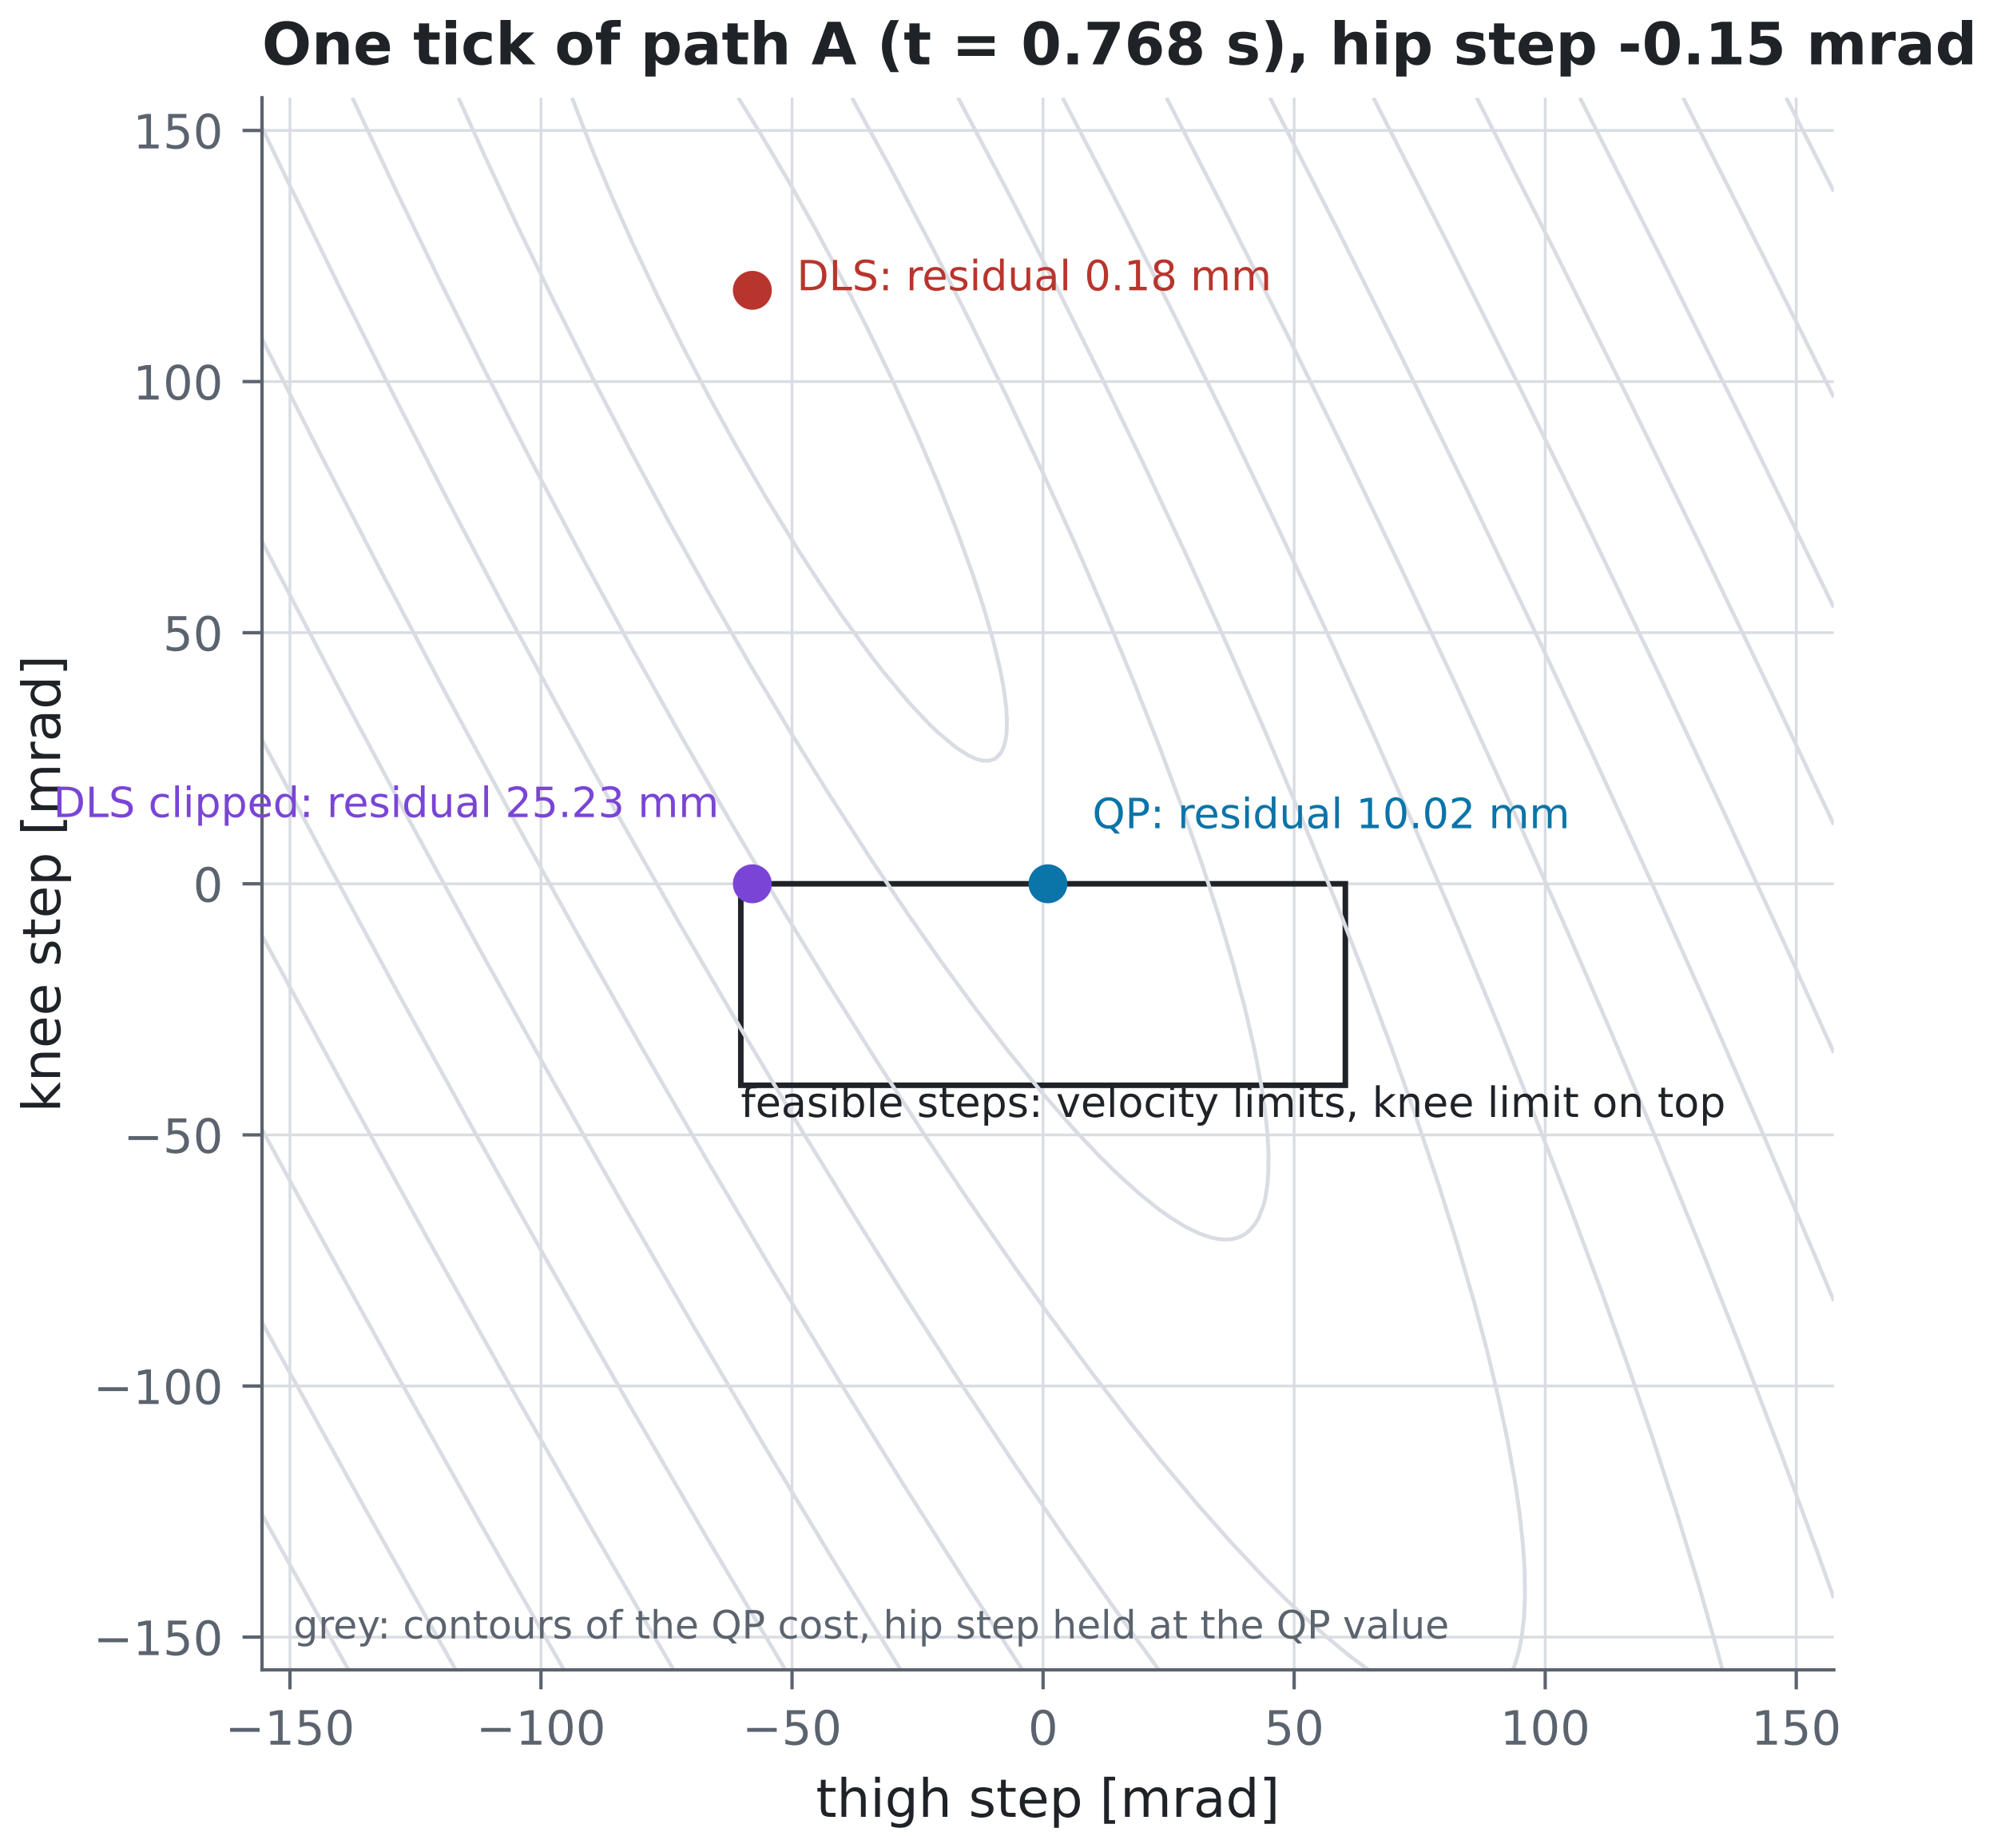
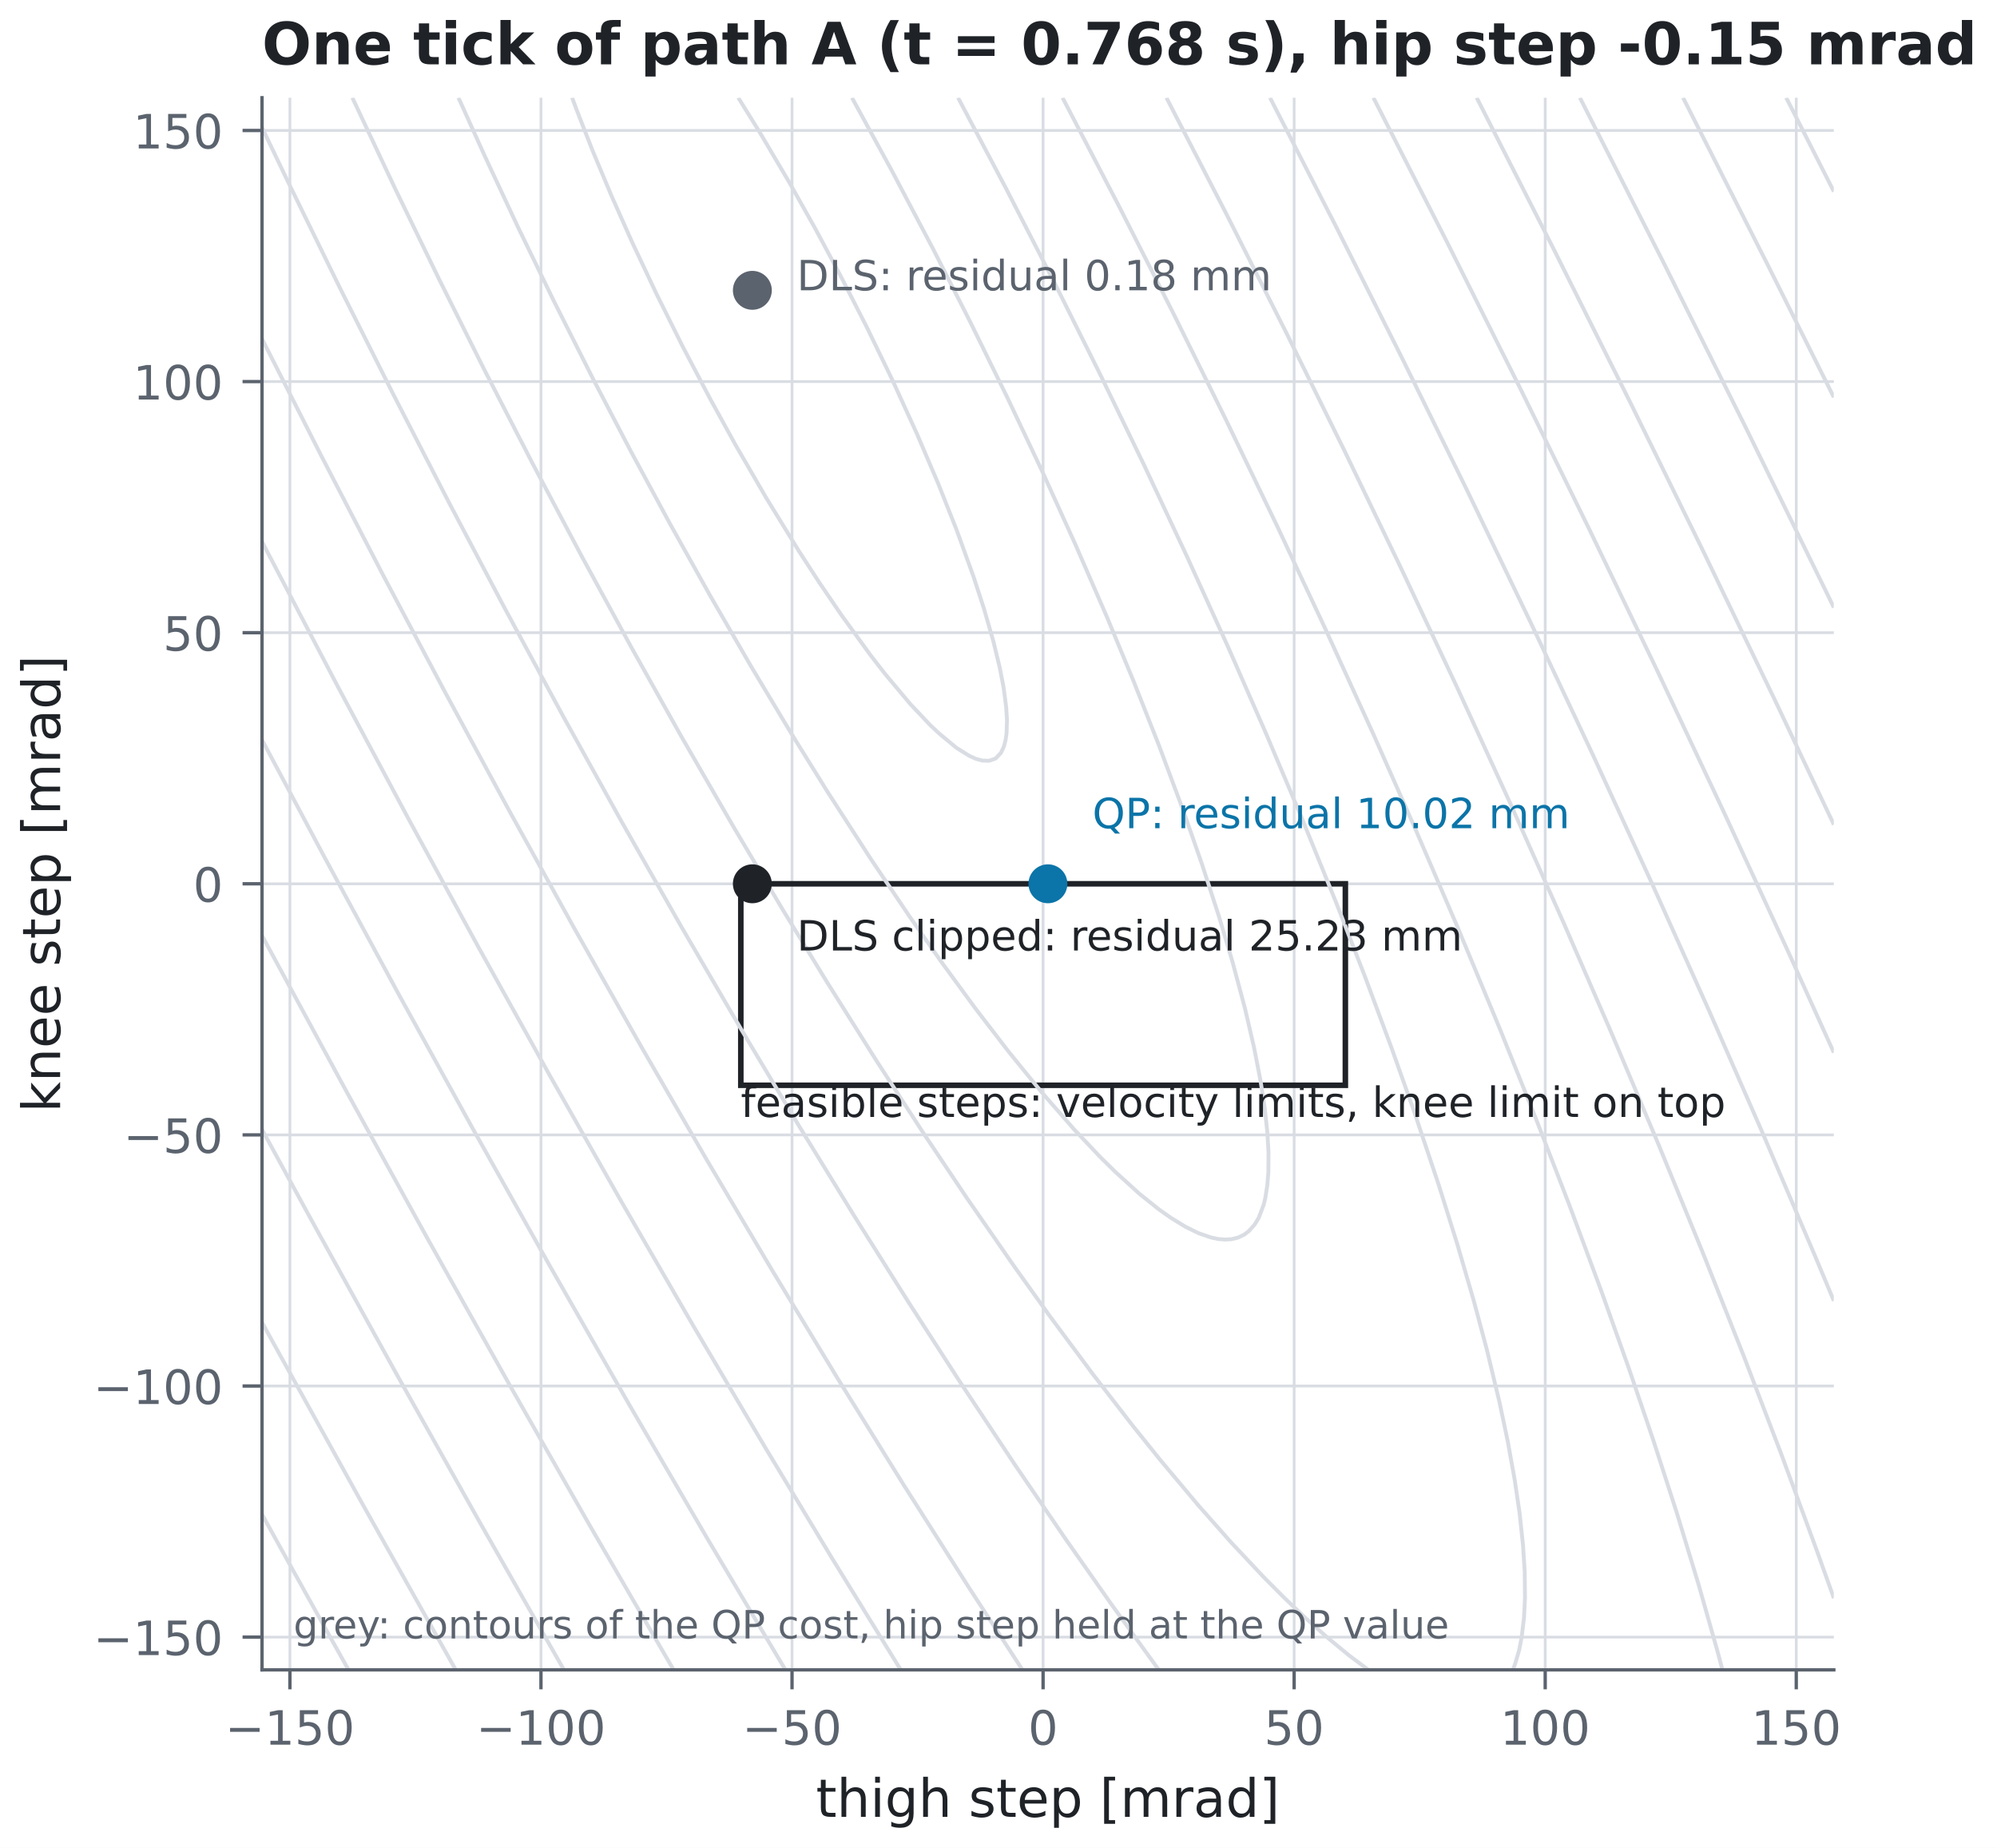
<svg xmlns="http://www.w3.org/2000/svg" xmlns:xlink="http://www.w3.org/1999/xlink" width="359.299pt" height="332.4pt" viewBox="0 0 359.299 332.4" version="1.1">
  <defs>
    <style type="text/css">*{stroke-linejoin: round; stroke-linecap: butt}</style>
  </defs>
  <g id="figure_1">
    <g id="patch_1">
      <path d="M 0 332.4  L 359.299 332.4  L 359.299 -0  L 0 -0  z " style="fill: #ffffff" />
    </g>
    <g id="axes_1">
      <g id="patch_2">
        <path d="M 47.141 300.379  L 329.942 300.379  L 329.942 17.578  L 47.141 17.578  z " style="fill: #ffffff" />
      </g>
      <g id="matplotlib.axis_1">
        <g id="xtick_1">
          <g id="line2d_1">
-             <path d="M 52.161 300.379  L 52.161 17.578  " clip-path="url(#pc153952aee)" style="fill: none; stroke: #d9dde3; stroke-width: 0.5; stroke-linecap: square" />
+             <path d="M 52.161 300.379  L 52.161 17.578  " clip-path="url(#p2ff3fa6ecf)" style="fill: none; stroke: #d9dde3; stroke-width: 0.5; stroke-linecap: square" />
          </g>
          <g id="line2d_2">
            <defs>
-               <path id="m807667e7a3" d="M 0 0  L 0 3.5  " style="stroke: #5b636e; stroke-width: 0.6" />
+               <path id="m3792c6bbfb" d="M 0 0  L 0 3.5  " style="stroke: #5b636e; stroke-width: 0.6" />
            </defs>
            <g>
-               <use xlink:href="#m807667e7a3" x="52.161" y="300.379" style="fill: #5b636e; stroke: #5b636e; stroke-width: 0.6" />
+               <use xlink:href="#m3792c6bbfb" x="52.161" y="300.379" style="fill: #5b636e; stroke: #5b636e; stroke-width: 0.6" />
            </g>
          </g>
          <g id="text_1">
            <text style="font-size: 8.5px; font-family: 'DejaVu Sans'; text-anchor: middle; fill: #5b636e" x="52.161" y="313.838" transform="rotate(-0 52.16139 313.8376)">−150</text>
          </g>
        </g>
        <g id="xtick_2">
          <g id="line2d_3">
-             <path d="M 97.331 300.379  L 97.331 17.578  " clip-path="url(#pc153952aee)" style="fill: none; stroke: #d9dde3; stroke-width: 0.5; stroke-linecap: square" />
+             <path d="M 97.331 300.379  L 97.331 17.578  " clip-path="url(#p2ff3fa6ecf)" style="fill: none; stroke: #d9dde3; stroke-width: 0.5; stroke-linecap: square" />
          </g>
          <g id="line2d_4">
            <g>
-               <use xlink:href="#m807667e7a3" x="97.331" y="300.379" style="fill: #5b636e; stroke: #5b636e; stroke-width: 0.6" />
+               <use xlink:href="#m3792c6bbfb" x="97.331" y="300.379" style="fill: #5b636e; stroke: #5b636e; stroke-width: 0.6" />
            </g>
          </g>
          <g id="text_2">
            <text style="font-size: 8.5px; font-family: 'DejaVu Sans'; text-anchor: middle; fill: #5b636e" x="97.331" y="313.838" transform="rotate(-0 97.33142 313.8376)">−100</text>
          </g>
        </g>
        <g id="xtick_3">
          <g id="line2d_5">
-             <path d="M 142.501 300.379  L 142.501 17.578  " clip-path="url(#pc153952aee)" style="fill: none; stroke: #d9dde3; stroke-width: 0.5; stroke-linecap: square" />
+             <path d="M 142.501 300.379  L 142.501 17.578  " clip-path="url(#p2ff3fa6ecf)" style="fill: none; stroke: #d9dde3; stroke-width: 0.5; stroke-linecap: square" />
          </g>
          <g id="line2d_6">
            <g>
-               <use xlink:href="#m807667e7a3" x="142.501" y="300.379" style="fill: #5b636e; stroke: #5b636e; stroke-width: 0.6" />
+               <use xlink:href="#m3792c6bbfb" x="142.501" y="300.379" style="fill: #5b636e; stroke: #5b636e; stroke-width: 0.6" />
            </g>
          </g>
          <g id="text_3">
            <text style="font-size: 8.5px; font-family: 'DejaVu Sans'; text-anchor: middle; fill: #5b636e" x="142.501" y="313.838" transform="rotate(-0 142.5015 313.8376)">−50</text>
          </g>
        </g>
        <g id="xtick_4">
          <g id="line2d_7">
-             <path d="M 187.671 300.379  L 187.671 17.578  " clip-path="url(#pc153952aee)" style="fill: none; stroke: #d9dde3; stroke-width: 0.5; stroke-linecap: square" />
+             <path d="M 187.671 300.379  L 187.671 17.578  " clip-path="url(#p2ff3fa6ecf)" style="fill: none; stroke: #d9dde3; stroke-width: 0.5; stroke-linecap: square" />
          </g>
          <g id="line2d_8">
            <g>
-               <use xlink:href="#m807667e7a3" x="187.671" y="300.379" style="fill: #5b636e; stroke: #5b636e; stroke-width: 0.6" />
+               <use xlink:href="#m3792c6bbfb" x="187.671" y="300.379" style="fill: #5b636e; stroke: #5b636e; stroke-width: 0.6" />
            </g>
          </g>
          <g id="text_4">
            <text style="font-size: 8.5px; font-family: 'DejaVu Sans'; text-anchor: middle; fill: #5b636e" x="187.671" y="313.838" transform="rotate(-0 187.6715 313.8376)">0</text>
          </g>
        </g>
        <g id="xtick_5">
          <g id="line2d_9">
-             <path d="M 232.842 300.379  L 232.842 17.578  " clip-path="url(#pc153952aee)" style="fill: none; stroke: #d9dde3; stroke-width: 0.5; stroke-linecap: square" />
+             <path d="M 232.842 300.379  L 232.842 17.578  " clip-path="url(#p2ff3fa6ecf)" style="fill: none; stroke: #d9dde3; stroke-width: 0.5; stroke-linecap: square" />
          </g>
          <g id="line2d_10">
            <g>
-               <use xlink:href="#m807667e7a3" x="232.842" y="300.379" style="fill: #5b636e; stroke: #5b636e; stroke-width: 0.6" />
+               <use xlink:href="#m3792c6bbfb" x="232.842" y="300.379" style="fill: #5b636e; stroke: #5b636e; stroke-width: 0.6" />
            </g>
          </g>
          <g id="text_5">
            <text style="font-size: 8.5px; font-family: 'DejaVu Sans'; text-anchor: middle; fill: #5b636e" x="232.842" y="313.838" transform="rotate(-0 232.8415 313.8376)">50</text>
          </g>
        </g>
        <g id="xtick_6">
          <g id="line2d_11">
-             <path d="M 278.012 300.379  L 278.012 17.578  " clip-path="url(#pc153952aee)" style="fill: none; stroke: #d9dde3; stroke-width: 0.5; stroke-linecap: square" />
+             <path d="M 278.012 300.379  L 278.012 17.578  " clip-path="url(#p2ff3fa6ecf)" style="fill: none; stroke: #d9dde3; stroke-width: 0.5; stroke-linecap: square" />
          </g>
          <g id="line2d_12">
            <g>
-               <use xlink:href="#m807667e7a3" x="278.012" y="300.379" style="fill: #5b636e; stroke: #5b636e; stroke-width: 0.6" />
+               <use xlink:href="#m3792c6bbfb" x="278.012" y="300.379" style="fill: #5b636e; stroke: #5b636e; stroke-width: 0.6" />
            </g>
          </g>
          <g id="text_6">
            <text style="font-size: 8.5px; font-family: 'DejaVu Sans'; text-anchor: middle; fill: #5b636e" x="278.012" y="313.838" transform="rotate(-0 278.0115 313.8376)">100</text>
          </g>
        </g>
        <g id="xtick_7">
          <g id="line2d_13">
-             <path d="M 323.182 300.379  L 323.182 17.578  " clip-path="url(#pc153952aee)" style="fill: none; stroke: #d9dde3; stroke-width: 0.5; stroke-linecap: square" />
+             <path d="M 323.182 300.379  L 323.182 17.578  " clip-path="url(#p2ff3fa6ecf)" style="fill: none; stroke: #d9dde3; stroke-width: 0.5; stroke-linecap: square" />
          </g>
          <g id="line2d_14">
            <g>
-               <use xlink:href="#m807667e7a3" x="323.182" y="300.379" style="fill: #5b636e; stroke: #5b636e; stroke-width: 0.6" />
+               <use xlink:href="#m3792c6bbfb" x="323.182" y="300.379" style="fill: #5b636e; stroke: #5b636e; stroke-width: 0.6" />
            </g>
          </g>
          <g id="text_7">
            <text style="font-size: 8.5px; font-family: 'DejaVu Sans'; text-anchor: middle; fill: #5b636e" x="323.182" y="313.838" transform="rotate(-0 323.1816 313.8376)">150</text>
          </g>
        </g>
        <g id="text_8">
          <text style="font-size: 9.5px; font-family: 'DejaVu Sans'; text-anchor: middle; fill: #1f2328" x="188.542" y="326.824" transform="rotate(-0 188.5416 326.8238)">thigh step [mrad]</text>
        </g>
      </g>
      <g id="matplotlib.axis_2">
        <g id="ytick_1">
          <g id="line2d_15">
-             <path d="M 47.141 294.489  L 329.942 294.489  " clip-path="url(#pc153952aee)" style="fill: none; stroke: #d9dde3; stroke-width: 0.5; stroke-linecap: square" />
+             <path d="M 47.141 294.489  L 329.942 294.489  " clip-path="url(#p2ff3fa6ecf)" style="fill: none; stroke: #d9dde3; stroke-width: 0.5; stroke-linecap: square" />
          </g>
          <g id="line2d_16">
            <defs>
-               <path id="m16548b8439" d="M 0 0  L -3.5 0  " style="stroke: #5b636e; stroke-width: 0.6" />
+               <path id="meb29479328" d="M 0 0  L -3.5 0  " style="stroke: #5b636e; stroke-width: 0.6" />
            </defs>
            <g>
-               <use xlink:href="#m16548b8439" x="47.141" y="294.489" style="fill: #5b636e; stroke: #5b636e; stroke-width: 0.6" />
+               <use xlink:href="#meb29479328" x="47.141" y="294.489" style="fill: #5b636e; stroke: #5b636e; stroke-width: 0.6" />
            </g>
          </g>
          <g id="text_9">
            <text style="font-size: 8.5px; font-family: 'DejaVu Sans'; text-anchor: end; fill: #5b636e" x="40.141" y="297.718" transform="rotate(-0 40.14133 297.7181)">−150</text>
          </g>
        </g>
        <g id="ytick_2">
          <g id="line2d_17">
-             <path d="M 47.141 249.319  L 329.942 249.319  " clip-path="url(#pc153952aee)" style="fill: none; stroke: #d9dde3; stroke-width: 0.5; stroke-linecap: square" />
+             <path d="M 47.141 249.319  L 329.942 249.319  " clip-path="url(#p2ff3fa6ecf)" style="fill: none; stroke: #d9dde3; stroke-width: 0.5; stroke-linecap: square" />
          </g>
          <g id="line2d_18">
            <g>
-               <use xlink:href="#m16548b8439" x="47.141" y="249.319" style="fill: #5b636e; stroke: #5b636e; stroke-width: 0.6" />
+               <use xlink:href="#meb29479328" x="47.141" y="249.319" style="fill: #5b636e; stroke: #5b636e; stroke-width: 0.6" />
            </g>
          </g>
          <g id="text_10">
            <text style="font-size: 8.5px; font-family: 'DejaVu Sans'; text-anchor: end; fill: #5b636e" x="40.141" y="252.548" transform="rotate(-0 40.14133 252.548)">−100</text>
          </g>
        </g>
        <g id="ytick_3">
          <g id="line2d_19">
-             <path d="M 47.141 204.149  L 329.942 204.149  " clip-path="url(#pc153952aee)" style="fill: none; stroke: #d9dde3; stroke-width: 0.5; stroke-linecap: square" />
+             <path d="M 47.141 204.149  L 329.942 204.149  " clip-path="url(#p2ff3fa6ecf)" style="fill: none; stroke: #d9dde3; stroke-width: 0.5; stroke-linecap: square" />
          </g>
          <g id="line2d_20">
            <g>
-               <use xlink:href="#m16548b8439" x="47.141" y="204.149" style="fill: #5b636e; stroke: #5b636e; stroke-width: 0.6" />
+               <use xlink:href="#meb29479328" x="47.141" y="204.149" style="fill: #5b636e; stroke: #5b636e; stroke-width: 0.6" />
            </g>
          </g>
          <g id="text_11">
            <text style="font-size: 8.5px; font-family: 'DejaVu Sans'; text-anchor: end; fill: #5b636e" x="40.141" y="207.378" transform="rotate(-0 40.14133 207.378)">−50</text>
          </g>
        </g>
        <g id="ytick_4">
          <g id="line2d_21">
-             <path d="M 47.141 158.979  L 329.942 158.979  " clip-path="url(#pc153952aee)" style="fill: none; stroke: #d9dde3; stroke-width: 0.5; stroke-linecap: square" />
+             <path d="M 47.141 158.979  L 329.942 158.979  " clip-path="url(#p2ff3fa6ecf)" style="fill: none; stroke: #d9dde3; stroke-width: 0.5; stroke-linecap: square" />
          </g>
          <g id="line2d_22">
            <g>
-               <use xlink:href="#m16548b8439" x="47.141" y="158.979" style="fill: #5b636e; stroke: #5b636e; stroke-width: 0.6" />
+               <use xlink:href="#meb29479328" x="47.141" y="158.979" style="fill: #5b636e; stroke: #5b636e; stroke-width: 0.6" />
            </g>
          </g>
          <g id="text_12">
            <text style="font-size: 8.5px; font-family: 'DejaVu Sans'; text-anchor: end; fill: #5b636e" x="40.141" y="162.208" transform="rotate(-0 40.14133 162.208)">0</text>
          </g>
        </g>
        <g id="ytick_5">
          <g id="line2d_23">
-             <path d="M 47.141 113.809  L 329.942 113.809  " clip-path="url(#pc153952aee)" style="fill: none; stroke: #d9dde3; stroke-width: 0.5; stroke-linecap: square" />
+             <path d="M 47.141 113.809  L 329.942 113.809  " clip-path="url(#p2ff3fa6ecf)" style="fill: none; stroke: #d9dde3; stroke-width: 0.5; stroke-linecap: square" />
          </g>
          <g id="line2d_24">
            <g>
-               <use xlink:href="#m16548b8439" x="47.141" y="113.809" style="fill: #5b636e; stroke: #5b636e; stroke-width: 0.6" />
+               <use xlink:href="#meb29479328" x="47.141" y="113.809" style="fill: #5b636e; stroke: #5b636e; stroke-width: 0.6" />
            </g>
          </g>
          <g id="text_13">
            <text style="font-size: 8.5px; font-family: 'DejaVu Sans'; text-anchor: end; fill: #5b636e" x="40.141" y="117.038" transform="rotate(-0 40.14133 117.0379)">50</text>
          </g>
        </g>
        <g id="ytick_6">
          <g id="line2d_25">
-             <path d="M 47.141 68.639  L 329.942 68.639  " clip-path="url(#pc153952aee)" style="fill: none; stroke: #d9dde3; stroke-width: 0.5; stroke-linecap: square" />
+             <path d="M 47.141 68.639  L 329.942 68.639  " clip-path="url(#p2ff3fa6ecf)" style="fill: none; stroke: #d9dde3; stroke-width: 0.5; stroke-linecap: square" />
          </g>
          <g id="line2d_26">
            <g>
-               <use xlink:href="#m16548b8439" x="47.141" y="68.639" style="fill: #5b636e; stroke: #5b636e; stroke-width: 0.6" />
+               <use xlink:href="#meb29479328" x="47.141" y="68.639" style="fill: #5b636e; stroke: #5b636e; stroke-width: 0.6" />
            </g>
          </g>
          <g id="text_14">
            <text style="font-size: 8.5px; font-family: 'DejaVu Sans'; text-anchor: end; fill: #5b636e" x="40.141" y="71.868" transform="rotate(-0 40.14133 71.8679)">100</text>
          </g>
        </g>
        <g id="ytick_7">
          <g id="line2d_27">
-             <path d="M 47.141 23.469  L 329.942 23.469  " clip-path="url(#pc153952aee)" style="fill: none; stroke: #d9dde3; stroke-width: 0.5; stroke-linecap: square" />
+             <path d="M 47.141 23.469  L 329.942 23.469  " clip-path="url(#p2ff3fa6ecf)" style="fill: none; stroke: #d9dde3; stroke-width: 0.5; stroke-linecap: square" />
          </g>
          <g id="line2d_28">
            <g>
-               <use xlink:href="#m16548b8439" x="47.141" y="23.469" style="fill: #5b636e; stroke: #5b636e; stroke-width: 0.6" />
+               <use xlink:href="#meb29479328" x="47.141" y="23.469" style="fill: #5b636e; stroke: #5b636e; stroke-width: 0.6" />
            </g>
          </g>
          <g id="text_15">
            <text style="font-size: 8.5px; font-family: 'DejaVu Sans'; text-anchor: end; fill: #5b636e" x="40.141" y="26.698" transform="rotate(-0 40.14133 26.69787)">150</text>
          </g>
        </g>
        <g id="text_16">
          <text style="font-size: 9.5px; font-family: 'DejaVu Sans'; text-anchor: middle; fill: #1f2328" x="10.819" y="158.979" transform="rotate(-90 10.81852 158.9786)">knee step [mrad]</text>
        </g>
      </g>
      <g id="patch_3">
-         <path d="M 133.287 195.223  L 242.056 195.223  L 242.056 158.979  L 133.287 158.979  L 133.287 195.223  z " clip-path="url(#pc153952aee)" style="fill: none; stroke: #1f2328; stroke-linejoin: miter" />
+         <path d="M 133.287 195.223  L 242.056 195.223  L 242.056 158.979  L 133.287 158.979  L 133.287 195.223  z " clip-path="url(#p2ff3fa6ecf)" style="fill: none; stroke: #1f2328; stroke-linejoin: miter" />
      </g>
      <g id="QuadContourSet_1">
-         <path clip-path="url(#pc153952aee)" style="fill: none; stroke: #d9dde3; stroke-width: 0.7" />
-         <path d="M 132.831 17.578  L 136.695 23.807  L 142.061 32.897  L 146.693 41.145  L 151.119 49.393  L 155.938 58.82  L 160.505 68.247  L 164.975 78.036  L 168.847 87.1  L 172.122 95.349  L 175.11 103.597  L 177.035 109.489  L 178.731 115.38  L 179.871 120.094  L 180.558 123.629  L 181.027 127.164  L 181.175 129.52  L 181.102 131.877  L 180.935 133.055  L 180.638 134.234  L 180.1 135.412  L 179.115 136.447  L 177.937 136.853  L 176.758 136.816  L 175.58 136.497  L 174.402 135.969  L 172.045 134.495  L 168.898 131.877  L 167.332 130.402  L 163.797 126.66  L 159.278 121.272  L 156.727 117.996  L 151.409 110.667  L 147.4 104.775  L 143.765 99.17  L 137.873 89.588  L 132.335 80.03  L 127.79 71.782  L 122.841 62.355  L 118.144 52.928  L 113.701 43.502  L 110.029 35.253  L 106.578 27.005  L 103.701 19.634  L 102.941 17.578  L 102.941 17.578  " clip-path="url(#pc153952aee)" style="fill: none; stroke: #d9dde3; stroke-width: 0.7" />
-         <path d="M 153.285 17.578  L 160.369 30.54  L 167.829 44.68  L 174.428 57.642  L 181.369 71.782  L 187.493 84.743  L 193.381 97.705  L 199.147 110.963  L 203.919 122.45  L 208.577 134.234  L 212.965 146.017  L 216.256 155.444  L 219.32 164.87  L 221.778 173.119  L 223.988 181.367  L 225.63 188.437  L 226.778 194.329  L 227.515 199.042  L 228.027 203.755  L 228.227 207.29  L 228.205 210.825  L 228.019 213.182  L 227.646 215.539  L 227.362 216.717  L 226.463 219.074  L 225.752 220.252  L 224.717 221.43  L 223.892 222.069  L 222.713 222.635  L 221.535 222.909  L 220.357 222.974  L 219.178 222.874  L 217.905 222.609  L 215.643 221.828  L 213.287 220.674  L 210.679 219.074  L 208.573 217.595  L 205.038 214.77  L 200.692 210.825  L 197.968 208.147  L 193.255 203.16  L 187.363 196.413  L 181.472 189.177  L 175.47 181.367  L 169.436 173.119  L 163.651 164.87  L 156.727 154.587  L 148.918 142.482  L 142.333 131.877  L 135.265 120.094  L 127.761 107.132  L 120.517 94.17  L 113.517 81.208  L 106.75 68.247  L 99.627 54.107  L 93.096 40.646  L 87.205 28.038  L 82.487 17.578  L 82.487 17.578  " clip-path="url(#pc153952aee)" style="fill: none; stroke: #d9dde3; stroke-width: 0.7" />
-         <path d="M 246.199 300.379  L 242.745 297.802  L 238.727 294.487  L 234.772 290.952  L 231.064 287.417  L 227.427 283.762  L 221.535 277.49  L 215.643 270.835  L 208.796 262.672  L 203.86 256.536  L 196.753 247.354  L 188.883 236.749  L 182.65 228.051  L 173.983 215.539  L 166.093 203.755  L 157.683 190.794  L 148.789 176.654  L 140.866 163.692  L 131.981 148.75  L 122.555 132.424  L 113.656 116.559  L 104.661 100.062  L 95.92 83.565  L 87.205 66.636  L 78.956 50.135  L 71.161 34.075  L 63.397 17.578  M 172.375 17.578  L 181.097 34.075  L 189.72 50.862  L 197.968 67.397  L 205.798 83.565  L 213.542 100.062  L 221.034 116.559  L 227.755 131.877  L 234.235 147.195  L 240.388 162.333  L 245.509 175.475  L 250.341 188.437  L 254.528 200.228  L 258.867 213.182  L 262.19 223.787  L 265.133 233.889  L 267.49 242.687  L 269.749 252.067  L 271.246 259.137  L 272.526 266.207  L 273.394 272.099  L 274.024 277.991  L 274.323 282.704  L 274.376 287.417  L 274.201 290.952  L 273.78 294.487  L 273.319 296.844  L 272.633 299.201  L 272.198 300.379  L 272.198 300.379  " clip-path="url(#pc153952aee)" style="fill: none; stroke: #d9dde3; stroke-width: 0.7" />
-         <path d="M 208.488 300.379  L 199.972 288.596  L 191.702 276.812  L 182.65 263.552  L 172.687 248.532  L 163.557 234.392  L 153.911 219.074  L 143.765 202.549  L 133.16 184.827  L 122.555 166.645  L 111.95 148  L 101.345 128.882  L 90.853 109.489  L 80.903 90.635  L 70.708 70.83  L 61.134 51.75  L 51.855 32.777  L 47.141 22.946  M 191.177 17.578  L 201.503 37.431  L 211.156 56.463  L 220.48 75.317  L 229.783 94.628  L 238.411 113.024  L 247.01 131.877  L 254.84 149.552  L 262.436 167.227  L 269.847 185.051  L 276.408 201.399  L 282.337 216.717  L 288.037 232.035  L 293.076 246.175  L 297.486 259.137  L 301.678 272.099  L 305.618 285.061  L 308.956 296.844  L 309.907 300.379  L 309.907 300.379  " clip-path="url(#pc153952aee)" style="fill: none; stroke: #d9dde3; stroke-width: 0.7" />
-         <path d="M 183.963 300.379  L 174.402 285.687  L 162.618 267.155  L 150.835 248.163  L 138.922 228.5  L 127.063 208.469  L 115.467 188.437  L 103.461 167.227  L 91.72 146.017  L 80.135 124.619  L 68.999 103.597  L 57.746 81.878  L 47.141 60.95  M 209.866 17.578  L 220.803 38.788  L 231.501 59.998  L 241.959 81.208  L 252.176 102.419  L 262.151 123.629  L 271.877 144.839  L 281.347 166.049  L 290.048 186.08  L 298.501 206.112  L 306.375 225.353  L 313.691 243.819  L 320.515 261.647  L 326.974 279.169  L 329.942 287.468  L 329.942 287.468  " clip-path="url(#pc153952aee)" style="fill: none; stroke: #d9dde3; stroke-width: 0.7" />
-         <path d="M 162.061 300.379  L 149.727 280.347  L 137.873 260.704  L 124.911 238.789  L 111.95 216.418  L 98.988 193.584  L 86.026 170.281  L 73.442 147.195  L 60.85 123.629  L 48.32 99.692  L 47.141 97.416  M 228.501 17.578  L 240.578 41.145  L 252.408 64.712  L 263.993 88.278  L 275.33 111.845  L 286.417 135.412  L 297.249 158.979  L 307.553 181.944  L 317.102 203.755  L 326.654 226.144  L 329.942 233.998  L 329.942 233.998  " clip-path="url(#pc153952aee)" style="fill: none; stroke: #d9dde3; stroke-width: 0.7" />
-         <path d="M 141.311 300.379  L 127.268 276.768  L 113.128 252.53  L 98.988 227.824  L 85.468 203.755  L 71.819 179.01  L 58.419 154.265  L 47.141 133.086  M 247.104 17.578  L 260.42 43.681  L 273.382 69.591  L 286.015 95.349  L 298.473 121.272  L 310.124 146.017  L 321.694 171.112  L 329.942 189.346  L 329.942 189.346  " clip-path="url(#pc153952aee)" style="fill: none; stroke: #d9dde3; stroke-width: 0.7" />
-         <path d="M 121.193 300.379  L 106.14 274.456  L 91.918 249.534  L 76.816 222.609  L 62.46 196.566  L 47.839 169.584  L 47.141 168.285  M 265.688 17.578  L 279.473 44.68  L 293.413 72.587  L 306.375 99.012  L 319.366 125.985  L 329.942 148.331  L 329.942 148.331  " clip-path="url(#pc153952aee)" style="fill: none; stroke: #d9dde3; stroke-width: 0.7" />
-         <path d="M 101.464 300.379  L 86.671 274.456  L 71.447 247.354  L 55.815 219.074  L 47.141 203.18  M 284.259 17.578  L 299.203 47.037  L 313.892 76.495  L 328.324 105.954  L 329.942 109.288  L 329.942 109.288  " clip-path="url(#pc153952aee)" style="fill: none; stroke: #d9dde3; stroke-width: 0.7" />
-         <path d="M 81.995 300.379  L 65.428 270.921  L 49.115 241.462  L 47.141 237.867  M 302.82 17.578  L 318.334 48.215  L 329.942 71.465  L 329.942 71.465  " clip-path="url(#pc153952aee)" style="fill: none; stroke: #d9dde3; stroke-width: 0.7" />
-         <path d="M 62.708 300.379  L 62.46 299.935  L 62.048 299.201  L 61.389 298.022  L 61.281 297.83  L 60.73 296.844  L 60.103 295.724  L 60.071 295.666  L 59.412 294.487  L 58.925 293.614  L 58.754 293.309  L 58.096 292.131  L 57.746 291.503  L 57.439 290.952  L 56.782 289.774  L 56.568 289.39  L 56.126 288.596  L 55.469 287.417  L 55.39 287.274  L 54.813 286.239  L 54.211 285.157  L 54.158 285.061  L 53.503 283.882  L 53.033 283.037  L 52.848 282.704  L 52.194 281.526  L 51.855 280.915  L 51.54 280.347  L 50.886 279.169  L 50.676 278.791  L 50.233 277.991  L 49.58 276.812  L 49.498 276.665  L 48.927 275.634  L 48.32 274.536  L 48.275 274.456  L 47.623 273.277  L 47.141 272.406  M 321.376 17.578  L 321.694 18.202  L 321.976 18.757  L 322.576 19.935  L 322.872 20.517  L 323.175 21.113  L 323.774 22.292  L 324.05 22.835  L 324.373 23.47  L 324.972 24.648  L 325.229 25.155  L 325.57 25.827  L 326.168 27.005  L 326.407 27.477  L 326.765 28.183  L 327.362 29.362  L 327.585 29.802  L 327.959 30.54  L 328.555 31.718  L 328.764 32.13  L 329.152 32.897  L 329.747 34.075  L 329.942 34.46  " clip-path="url(#pc153952aee)" style="fill: none; stroke: #d9dde3; stroke-width: 0.7" />
-         <path clip-path="url(#pc153952aee)" style="fill: none; stroke: #d9dde3; stroke-width: 0.7" />
+         <path clip-path="url(#p2ff3fa6ecf)" style="fill: none; stroke: #d9dde3; stroke-width: 0.7" />
+         <path d="M 132.831 17.578  L 136.695 23.807  L 142.061 32.897  L 146.693 41.145  L 151.119 49.393  L 155.938 58.82  L 160.505 68.247  L 164.975 78.036  L 168.847 87.1  L 172.122 95.349  L 175.11 103.597  L 177.035 109.489  L 178.731 115.38  L 179.871 120.094  L 180.558 123.629  L 181.027 127.164  L 181.175 129.52  L 181.102 131.877  L 180.935 133.055  L 180.638 134.234  L 180.1 135.412  L 179.115 136.447  L 177.937 136.853  L 176.758 136.816  L 175.58 136.497  L 174.402 135.969  L 172.045 134.495  L 168.898 131.877  L 167.332 130.402  L 163.797 126.66  L 159.278 121.272  L 156.727 117.996  L 151.409 110.667  L 147.4 104.775  L 143.765 99.17  L 137.873 89.588  L 132.335 80.03  L 127.79 71.782  L 122.841 62.355  L 118.144 52.928  L 113.701 43.502  L 110.029 35.253  L 106.578 27.005  L 103.701 19.634  L 102.941 17.578  L 102.941 17.578  " clip-path="url(#p2ff3fa6ecf)" style="fill: none; stroke: #d9dde3; stroke-width: 0.7" />
+         <path d="M 153.285 17.578  L 160.369 30.54  L 167.829 44.68  L 174.428 57.642  L 181.369 71.782  L 187.493 84.743  L 193.381 97.705  L 199.147 110.963  L 203.919 122.45  L 208.577 134.234  L 212.965 146.017  L 216.256 155.444  L 219.32 164.87  L 221.778 173.119  L 223.988 181.367  L 225.63 188.437  L 226.778 194.329  L 227.515 199.042  L 228.027 203.755  L 228.227 207.29  L 228.205 210.825  L 228.019 213.182  L 227.646 215.539  L 227.362 216.717  L 226.463 219.074  L 225.752 220.252  L 224.717 221.43  L 223.892 222.069  L 222.713 222.635  L 221.535 222.909  L 220.357 222.974  L 219.178 222.874  L 217.905 222.609  L 215.643 221.828  L 213.287 220.674  L 210.679 219.074  L 208.573 217.595  L 205.038 214.77  L 200.692 210.825  L 197.968 208.147  L 193.255 203.16  L 187.363 196.413  L 181.472 189.177  L 175.47 181.367  L 169.436 173.119  L 163.651 164.87  L 156.727 154.587  L 148.918 142.482  L 142.333 131.877  L 135.265 120.094  L 127.761 107.132  L 120.517 94.17  L 113.517 81.208  L 106.75 68.247  L 99.627 54.107  L 93.096 40.646  L 87.205 28.038  L 82.487 17.578  L 82.487 17.578  " clip-path="url(#p2ff3fa6ecf)" style="fill: none; stroke: #d9dde3; stroke-width: 0.7" />
+         <path d="M 246.199 300.379  L 242.745 297.802  L 238.727 294.487  L 234.772 290.952  L 231.064 287.417  L 227.427 283.762  L 221.535 277.49  L 215.643 270.835  L 208.796 262.672  L 203.86 256.536  L 196.753 247.354  L 188.883 236.749  L 182.65 228.051  L 173.983 215.539  L 166.093 203.755  L 157.683 190.794  L 148.789 176.654  L 140.866 163.692  L 131.981 148.75  L 122.555 132.424  L 113.656 116.559  L 104.661 100.062  L 95.92 83.565  L 87.205 66.636  L 78.956 50.135  L 71.161 34.075  L 63.397 17.578  M 172.375 17.578  L 181.097 34.075  L 189.72 50.862  L 197.968 67.397  L 205.798 83.565  L 213.542 100.062  L 221.034 116.559  L 227.755 131.877  L 234.235 147.195  L 240.388 162.333  L 245.509 175.475  L 250.341 188.437  L 254.528 200.228  L 258.867 213.182  L 262.19 223.787  L 265.133 233.889  L 267.49 242.687  L 269.749 252.067  L 271.246 259.137  L 272.526 266.207  L 273.394 272.099  L 274.024 277.991  L 274.323 282.704  L 274.376 287.417  L 274.201 290.952  L 273.78 294.487  L 273.319 296.844  L 272.633 299.201  L 272.198 300.379  L 272.198 300.379  " clip-path="url(#p2ff3fa6ecf)" style="fill: none; stroke: #d9dde3; stroke-width: 0.7" />
+         <path d="M 208.488 300.379  L 199.972 288.596  L 191.702 276.812  L 182.65 263.552  L 172.687 248.532  L 163.557 234.392  L 153.911 219.074  L 143.765 202.549  L 133.16 184.827  L 122.555 166.645  L 111.95 148  L 101.345 128.882  L 90.853 109.489  L 80.903 90.635  L 70.708 70.83  L 61.134 51.75  L 51.855 32.777  L 47.141 22.946  M 191.177 17.578  L 201.503 37.431  L 211.156 56.463  L 220.48 75.317  L 229.783 94.628  L 238.411 113.024  L 247.01 131.877  L 254.84 149.552  L 262.436 167.227  L 269.847 185.051  L 276.408 201.399  L 282.337 216.717  L 288.037 232.035  L 293.076 246.175  L 297.486 259.137  L 301.678 272.099  L 305.618 285.061  L 308.956 296.844  L 309.907 300.379  L 309.907 300.379  " clip-path="url(#p2ff3fa6ecf)" style="fill: none; stroke: #d9dde3; stroke-width: 0.7" />
+         <path d="M 183.963 300.379  L 174.402 285.687  L 162.618 267.155  L 150.835 248.163  L 138.922 228.5  L 127.063 208.469  L 115.467 188.437  L 103.461 167.227  L 91.72 146.017  L 80.135 124.619  L 68.999 103.597  L 57.746 81.878  L 47.141 60.95  M 209.866 17.578  L 220.803 38.788  L 231.501 59.998  L 241.959 81.208  L 252.176 102.419  L 262.151 123.629  L 271.877 144.839  L 281.347 166.049  L 290.048 186.08  L 298.501 206.112  L 306.375 225.353  L 313.691 243.819  L 320.515 261.647  L 326.974 279.169  L 329.942 287.468  L 329.942 287.468  " clip-path="url(#p2ff3fa6ecf)" style="fill: none; stroke: #d9dde3; stroke-width: 0.7" />
+         <path d="M 162.061 300.379  L 149.727 280.347  L 137.873 260.704  L 124.911 238.789  L 111.95 216.418  L 98.988 193.584  L 86.026 170.281  L 73.442 147.195  L 60.85 123.629  L 48.32 99.692  L 47.141 97.416  M 228.501 17.578  L 240.578 41.145  L 252.408 64.712  L 263.993 88.278  L 275.33 111.845  L 286.417 135.412  L 297.249 158.979  L 307.553 181.944  L 317.102 203.755  L 326.654 226.144  L 329.942 233.998  L 329.942 233.998  " clip-path="url(#p2ff3fa6ecf)" style="fill: none; stroke: #d9dde3; stroke-width: 0.7" />
+         <path d="M 141.311 300.379  L 127.268 276.768  L 113.128 252.53  L 98.988 227.824  L 85.468 203.755  L 71.819 179.01  L 58.419 154.265  L 47.141 133.086  M 247.104 17.578  L 260.42 43.681  L 273.382 69.591  L 286.015 95.349  L 298.473 121.272  L 310.124 146.017  L 321.694 171.112  L 329.942 189.346  L 329.942 189.346  " clip-path="url(#p2ff3fa6ecf)" style="fill: none; stroke: #d9dde3; stroke-width: 0.7" />
+         <path d="M 121.193 300.379  L 106.14 274.456  L 91.918 249.534  L 76.816 222.609  L 62.46 196.566  L 47.839 169.584  L 47.141 168.285  M 265.688 17.578  L 279.473 44.68  L 293.413 72.587  L 306.375 99.012  L 319.366 125.985  L 329.942 148.331  L 329.942 148.331  " clip-path="url(#p2ff3fa6ecf)" style="fill: none; stroke: #d9dde3; stroke-width: 0.7" />
+         <path d="M 101.464 300.379  L 86.671 274.456  L 71.447 247.354  L 55.815 219.074  L 47.141 203.18  M 284.259 17.578  L 299.203 47.037  L 313.892 76.495  L 328.324 105.954  L 329.942 109.288  L 329.942 109.288  " clip-path="url(#p2ff3fa6ecf)" style="fill: none; stroke: #d9dde3; stroke-width: 0.7" />
+         <path d="M 81.995 300.379  L 65.428 270.921  L 49.115 241.462  L 47.141 237.867  M 302.82 17.578  L 318.334 48.215  L 329.942 71.465  L 329.942 71.465  " clip-path="url(#p2ff3fa6ecf)" style="fill: none; stroke: #d9dde3; stroke-width: 0.7" />
+         <path d="M 62.708 300.379  L 62.46 299.935  L 62.048 299.201  L 61.389 298.022  L 61.281 297.83  L 60.73 296.844  L 60.103 295.724  L 60.071 295.666  L 59.412 294.487  L 58.925 293.614  L 58.754 293.309  L 58.096 292.131  L 57.746 291.503  L 57.439 290.952  L 56.782 289.774  L 56.568 289.39  L 56.126 288.596  L 55.469 287.417  L 55.39 287.274  L 54.813 286.239  L 54.211 285.157  L 54.158 285.061  L 53.503 283.882  L 53.033 283.037  L 52.848 282.704  L 52.194 281.526  L 51.855 280.915  L 51.54 280.347  L 50.886 279.169  L 50.676 278.791  L 50.233 277.991  L 49.58 276.812  L 49.498 276.665  L 48.927 275.634  L 48.32 274.536  L 48.275 274.456  L 47.623 273.277  L 47.141 272.406  M 321.376 17.578  L 321.694 18.202  L 321.976 18.757  L 322.576 19.935  L 322.872 20.517  L 323.175 21.113  L 323.774 22.292  L 324.05 22.835  L 324.373 23.47  L 324.972 24.648  L 325.229 25.155  L 325.57 25.827  L 326.168 27.005  L 326.407 27.477  L 326.765 28.183  L 327.362 29.362  L 327.585 29.802  L 327.959 30.54  L 328.555 31.718  L 328.764 32.13  L 329.152 32.897  L 329.747 34.075  L 329.942 34.46  " clip-path="url(#p2ff3fa6ecf)" style="fill: none; stroke: #d9dde3; stroke-width: 0.7" />
+         <path clip-path="url(#p2ff3fa6ecf)" style="fill: none; stroke: #d9dde3; stroke-width: 0.7" />
      </g>
      <g id="line2d_29">
        <defs>
-           <path id="m88cd7f4486" d="M 0 3  C 0.796 3 1.559 2.684 2.121 2.121  C 2.684 1.559 3 0.796 3 0  C 3 -0.796 2.684 -1.559 2.121 -2.121  C 1.559 -2.684 0.796 -3 0 -3  C -0.796 -3 -1.559 -2.684 -2.121 -2.121  C -2.684 -1.559 -3 -0.796 -3 0  C -3 0.796 -2.684 1.559 -2.121 2.121  C -1.559 2.684 -0.796 3 0 3  z " style="stroke: #b8352d" />
+           <path id="m55febdf8ce" d="M 0 3  C 0.796 3 1.559 2.684 2.121 2.121  C 2.684 1.559 3 0.796 3 0  C 3 -0.796 2.684 -1.559 2.121 -2.121  C 1.559 -2.684 0.796 -3 0 -3  C -0.796 -3 -1.559 -2.684 -2.121 -2.121  C -2.684 -1.559 -3 -0.796 -3 0  C -3 0.796 -2.684 1.559 -2.121 2.121  C -1.559 2.684 -0.796 3 0 3  z " style="stroke: #5b636e" />
        </defs>
-         <g clip-path="url(#pc153952aee)">
-           <use xlink:href="#m88cd7f4486" x="135.362" y="52.225" style="fill: #b8352d; stroke: #b8352d" />
+         <g clip-path="url(#p2ff3fa6ecf)">
+           <use xlink:href="#m55febdf8ce" x="135.362" y="52.225" style="fill: #5b636e; stroke: #5b636e" />
        </g>
      </g>
      <g id="line2d_30">
        <defs>
-           <path id="mfd32b54935" d="M 0 3  C 0.796 3 1.559 2.684 2.121 2.121  C 2.684 1.559 3 0.796 3 0  C 3 -0.796 2.684 -1.559 2.121 -2.121  C 1.559 -2.684 0.796 -3 0 -3  C -0.796 -3 -1.559 -2.684 -2.121 -2.121  C -2.684 -1.559 -3 -0.796 -3 0  C -3 0.796 -2.684 1.559 -2.121 2.121  C -1.559 2.684 -0.796 3 0 3  z " style="stroke: #7a45d6" />
+           <path id="m7cc1599b4f" d="M 0 3  C 0.796 3 1.559 2.684 2.121 2.121  C 2.684 1.559 3 0.796 3 0  C 3 -0.796 2.684 -1.559 2.121 -2.121  C 1.559 -2.684 0.796 -3 0 -3  C -0.796 -3 -1.559 -2.684 -2.121 -2.121  C -2.684 -1.559 -3 -0.796 -3 0  C -3 0.796 -2.684 1.559 -2.121 2.121  C -1.559 2.684 -0.796 3 0 3  z " style="stroke: #1f2328" />
        </defs>
-         <g clip-path="url(#pc153952aee)">
-           <use xlink:href="#mfd32b54935" x="135.362" y="158.979" style="fill: #7a45d6; stroke: #7a45d6" />
+         <g clip-path="url(#p2ff3fa6ecf)">
+           <use xlink:href="#m7cc1599b4f" x="135.362" y="158.979" style="fill: #1f2328; stroke: #1f2328" />
        </g>
      </g>
      <g id="line2d_31">
        <defs>
-           <path id="m62e31dc392" d="M 0 3  C 0.796 3 1.559 2.684 2.121 2.121  C 2.684 1.559 3 0.796 3 0  C 3 -0.796 2.684 -1.559 2.121 -2.121  C 1.559 -2.684 0.796 -3 0 -3  C -0.796 -3 -1.559 -2.684 -2.121 -2.121  C -2.684 -1.559 -3 -0.796 -3 0  C -3 0.796 -2.684 1.559 -2.121 2.121  C -1.559 2.684 -0.796 3 0 3  z " style="stroke: #0b74a8" />
+           <path id="m7cb50fab73" d="M 0 3  C 0.796 3 1.559 2.684 2.121 2.121  C 2.684 1.559 3 0.796 3 0  C 3 -0.796 2.684 -1.559 2.121 -2.121  C 1.559 -2.684 0.796 -3 0 -3  C -0.796 -3 -1.559 -2.684 -2.121 -2.121  C -2.684 -1.559 -3 -0.796 -3 0  C -3 0.796 -2.684 1.559 -2.121 2.121  C -1.559 2.684 -0.796 3 0 3  z " style="stroke: #0b74a8" />
        </defs>
-         <g clip-path="url(#pc153952aee)">
-           <use xlink:href="#m62e31dc392" x="188.542" y="158.979" style="fill: #0b74a8; stroke: #0b74a8" />
+         <g clip-path="url(#p2ff3fa6ecf)">
+           <use xlink:href="#m7cb50fab73" x="188.542" y="158.979" style="fill: #0b74a8; stroke: #0b74a8" />
        </g>
      </g>
      <g id="patch_4">
        <path d="M 47.141 300.379  L 47.141 17.578  " style="fill: none; stroke: #5b636e; stroke-width: 0.6; stroke-linejoin: miter; stroke-linecap: square" />
      </g>
      <g id="patch_5">
        <path d="M 47.141 300.379  L 329.942 300.379  " style="fill: none; stroke: #5b636e; stroke-width: 0.6; stroke-linejoin: miter; stroke-linecap: square" />
      </g>
      <g id="text_17">
        <text style="font-size: 7.5px; font-family: 'DejaVu Sans'; text-anchor: start; fill: #1f2328" x="133.287" y="200.922" transform="rotate(-0 133.2868 200.9219)"> feasible steps: velocity limits, knee limit on top</text>
      </g>
      <g id="text_18">
-         <text style="font-size: 7.5px; font-family: 'DejaVu Sans'; text-anchor: start; fill: #b8352d" x="143.362" y="52.225" transform="rotate(-0 143.3625 52.22494)">DLS: residual 0.18 mm</text>
+         <text style="font-size: 7.5px; font-family: 'DejaVu Sans'; text-anchor: start; fill: #5b636e" x="143.362" y="52.225" transform="rotate(-0 143.3625 52.22494)">DLS: residual 0.18 mm</text>
      </g>
      <g id="text_19">
-         <text style="font-size: 7.5px; font-family: 'DejaVu Sans'; text-anchor: end; fill: #7a45d6" x="129.362" y="146.979" transform="rotate(-0 129.3625 146.9786)">DLS clipped: residual 25.23 mm</text>
+         <text style="font-size: 7.5px; font-family: 'DejaVu Sans'; text-anchor: start; fill: #1f2328" x="143.362" y="170.979" transform="rotate(-0 143.3625 170.9786)">DLS clipped: residual 25.23 mm</text>
      </g>
      <g id="text_20">
        <text style="font-size: 7.5px; font-family: 'DejaVu Sans'; text-anchor: start; fill: #0b74a8" x="196.542" y="148.979" transform="rotate(-0 196.5416 148.9786)">QP: residual 10.02 mm</text>
      </g>
      <g id="text_21">
        <text style="font-size: 7px; font-family: 'DejaVu Sans'; text-anchor: start; fill: #5b636e" x="52.797" y="294.723" transform="rotate(-0 52.79734 294.7229)">grey: contours of the QP cost, hip step held at the QP value</text>
      </g>
      <g id="text_22">
        <text style="font-weight: 600; font-size: 10.5px; font-family: 'DejaVu Sans'; text-anchor: start; fill: #1f2328" x="47.141" y="11.578" transform="rotate(-0 47.14133 11.57836)">One tick of path A (t = 0.768 s), hip step -0.15 mrad</text>
      </g>
    </g>
  </g>
  <defs>
-     <clipPath id="pc153952aee">
+     <clipPath id="p2ff3fa6ecf">
      <rect x="47.141" y="17.578" width="282.801" height="282.801" />
    </clipPath>
  </defs>
</svg>
